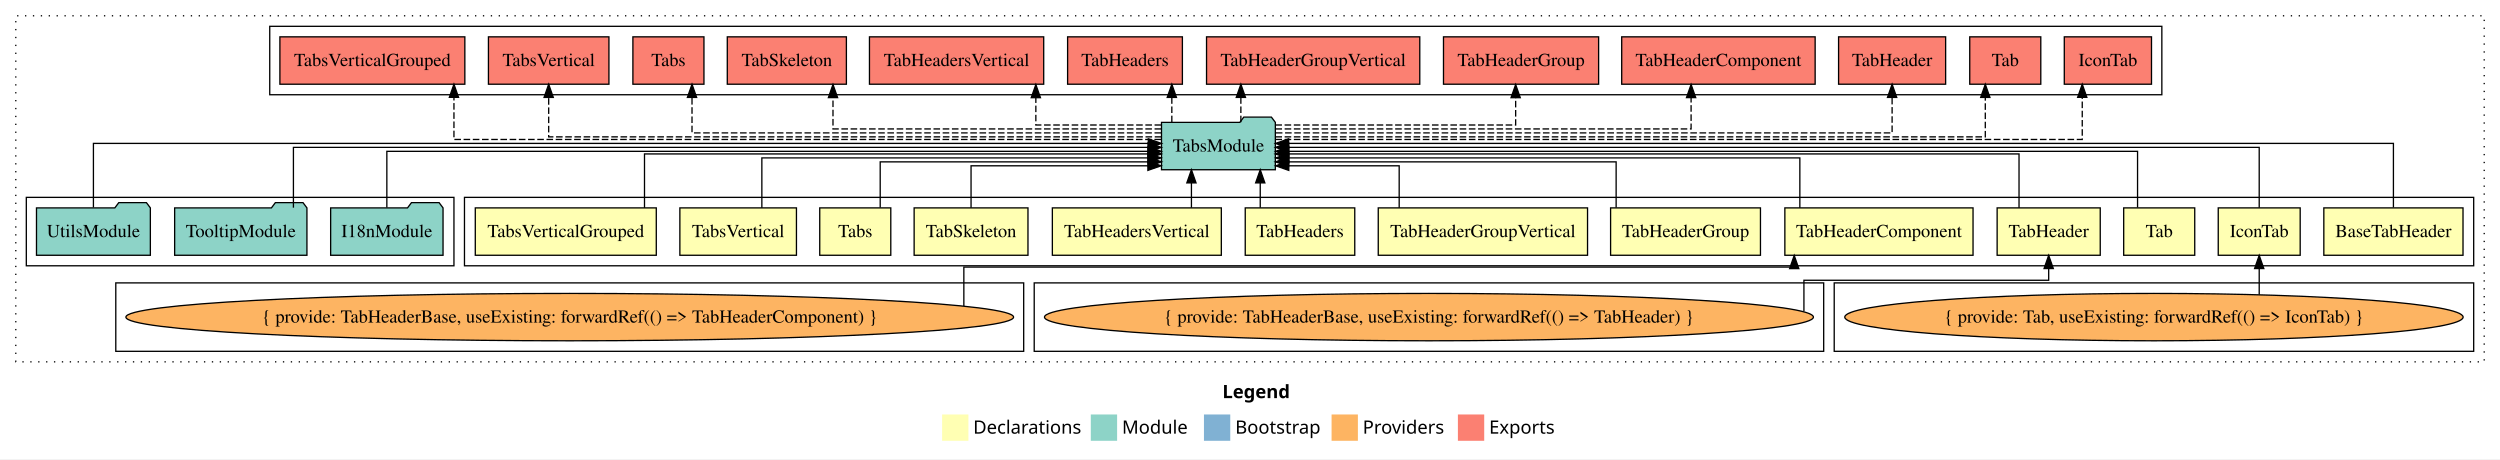
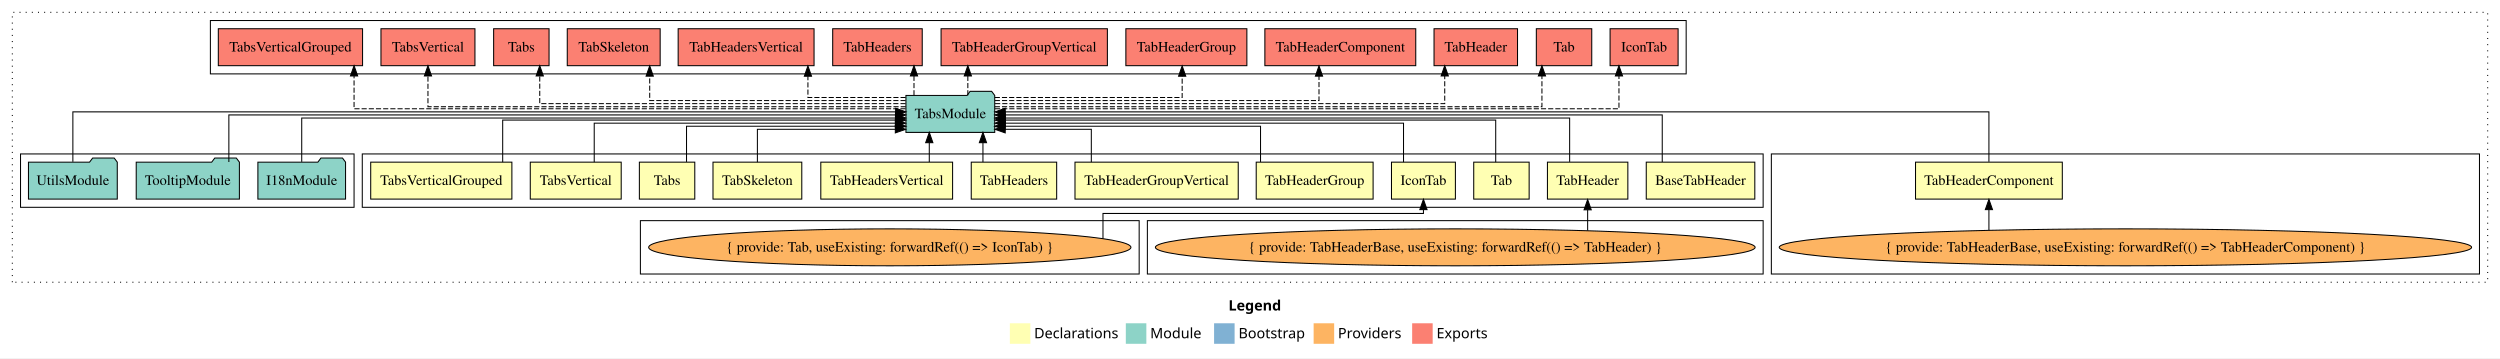
- <svg xmlns="http://www.w3.org/2000/svg" width="1900pt" height="349pt" viewBox="0.00 0.00 1900.00 349.00">
+ <svg xmlns="http://www.w3.org/2000/svg" width="2436pt" height="349pt" viewBox="0.00 0.00 2436.00 349.00">
  <g id="graph0" class="graph" transform="scale(1 1) rotate(0) translate(4 345)">
-     <polygon fill="white" stroke="transparent" points="-4,4 -4,-345 1896,-345 1896,4 -4,4" />
-     <text text-anchor="start" x="925.01" y="-42.4" font-family="Times-12" font-weight="bold" font-size="14.00">Legend</text>
-     <polygon fill="#ffffb3" stroke="transparent" points="712,-10 712,-30 732,-30 732,-10 712,-10" />
-     <text text-anchor="start" x="735.63" y="-15.4" font-family="Times-12" font-size="14.00">  Declarations</text>
-     <polygon fill="#8dd3c7" stroke="transparent" points="825,-10 825,-30 845,-30 845,-10 825,-10" />
-     <text text-anchor="start" x="848.73" y="-15.4" font-family="Times-12" font-size="14.00">  Module</text>
-     <polygon fill="#80b1d3" stroke="transparent" points="911,-10 911,-30 931,-30 931,-10 911,-10" />
-     <text text-anchor="start" x="934.78" y="-15.4" font-family="Times-12" font-size="14.00">  Bootstrap</text>
-     <polygon fill="#fdb462" stroke="transparent" points="1008,-10 1008,-30 1028,-30 1028,-10 1008,-10" />
-     <text text-anchor="start" x="1031.67" y="-15.4" font-family="Times-12" font-size="14.00">  Providers</text>
-     <polygon fill="#fb8072" stroke="transparent" points="1104,-10 1104,-30 1124,-30 1124,-10 1104,-10" />
-     <text text-anchor="start" x="1127.73" y="-15.4" font-family="Times-12" font-size="14.00">  Exports</text>
+     <polygon fill="white" stroke="transparent" points="-4,4 -4,-345 2432,-345 2432,4 -4,4" />
+     <text text-anchor="start" x="1193.01" y="-42.4" font-family="Times-12" font-weight="bold" font-size="14.00">Legend</text>
+     <polygon fill="#ffffb3" stroke="transparent" points="980,-10 980,-30 1000,-30 1000,-10 980,-10" />
+     <text text-anchor="start" x="1003.63" y="-15.4" font-family="Times-12" font-size="14.00">  Declarations</text>
+     <polygon fill="#8dd3c7" stroke="transparent" points="1093,-10 1093,-30 1113,-30 1113,-10 1093,-10" />
+     <text text-anchor="start" x="1116.73" y="-15.4" font-family="Times-12" font-size="14.00">  Module</text>
+     <polygon fill="#80b1d3" stroke="transparent" points="1179,-10 1179,-30 1199,-30 1199,-10 1179,-10" />
+     <text text-anchor="start" x="1202.78" y="-15.4" font-family="Times-12" font-size="14.00">  Bootstrap</text>
+     <polygon fill="#fdb462" stroke="transparent" points="1276,-10 1276,-30 1296,-30 1296,-10 1276,-10" />
+     <text text-anchor="start" x="1299.67" y="-15.4" font-family="Times-12" font-size="14.00">  Providers</text>
+     <polygon fill="#fb8072" stroke="transparent" points="1372,-10 1372,-30 1392,-30 1392,-10 1372,-10" />
+     <text text-anchor="start" x="1395.73" y="-15.4" font-family="Times-12" font-size="14.00">  Exports</text>
    <g id="clust1" class="cluster">
-       <polygon fill="none" stroke="black" stroke-dasharray="1,5" points="8,-70 8,-333 1884,-333 1884,-70 8,-70" />
+       <polygon fill="none" stroke="black" stroke-dasharray="1,5" points="8,-70 8,-333 2420,-333 2420,-70 8,-70" />
+     </g>
+     <g id="clust7" class="cluster">
+       <polygon fill="none" stroke="black" points="1722,-78 1722,-195 2412,-195 2412,-78 1722,-78" />
    </g>
    <g id="clust2" class="cluster">
-       <polygon fill="none" stroke="black" points="349,-143 349,-195 1876,-195 1876,-143 349,-143" />
-     </g>
-     <g id="clust4" class="cluster">
-       <polygon fill="none" stroke="black" points="1390,-78 1390,-130 1876,-130 1876,-78 1390,-78" />
-     </g>
-     <g id="clust6" class="cluster">
-       <polygon fill="none" stroke="black" points="782,-78 782,-130 1382,-130 1382,-78 782,-78" />
-     </g>
-     <g id="clust7" class="cluster">
-       <polygon fill="none" stroke="black" points="84,-78 84,-130 774,-130 774,-78 84,-78" />
+       <polygon fill="none" stroke="black" points="349,-143 349,-195 1714,-195 1714,-143 349,-143" />
    </g>
    <g id="clust17" class="cluster">
      <polygon fill="none" stroke="black" points="201,-273 201,-325 1639,-325 1639,-273 201,-273" />
    </g>
+     <g id="clust6" class="cluster">
+       <polygon fill="none" stroke="black" points="1114,-78 1114,-130 1714,-130 1714,-78 1114,-78" />
+     </g>
+     <g id="clust4" class="cluster">
+       <polygon fill="none" stroke="black" points="620,-78 620,-130 1106,-130 1106,-78 620,-78" />
+     </g>
    <g id="clust16" class="cluster">
      <polygon fill="none" stroke="black" points="16,-143 16,-195 341,-195 341,-143 16,-143" />
    </g>
    <g id="node1" class="node">
-       <polygon fill="#ffffb3" stroke="black" points="1867.89,-187 1762.11,-187 1762.11,-151 1867.89,-151 1867.89,-187" />
-       <text text-anchor="middle" x="1815" y="-164.8" font-family="Times,serif" font-size="14.00">BaseTabHeader</text>
+       <polygon fill="#ffffb3" stroke="black" points="1705.89,-187 1600.11,-187 1600.11,-151 1705.89,-151 1705.89,-187" />
+       <text text-anchor="middle" x="1653" y="-164.8" font-family="Times,serif" font-size="14.00">BaseTabHeader</text>
    </g>
    <g id="node14" class="node">
      <polygon fill="#8dd3c7" stroke="black" points="965.26,-252 962.26,-256 941.26,-256 938.26,-252 878.74,-252 878.74,-216 965.26,-216 965.26,-252" />
      <text text-anchor="middle" x="922" y="-229.8" font-family="Times,serif" font-size="14.00">TabsModule</text>
    </g>
    <g id="edge1" class="edge">
-       <path fill="none" stroke="black" d="M1815,-187.31C1815,-207.15 1815,-236 1815,-236 1815,-236 975.37,-236 975.37,-236" />
-       <polygon fill="black" stroke="black" points="975.37,-232.5 965.37,-236 975.37,-239.5 975.37,-232.5" />
+       <path fill="none" stroke="black" d="M1615.69,-187.17C1615.69,-206.09 1615.69,-233 1615.69,-233 1615.69,-233 975.39,-233 975.39,-233" />
+       <polygon fill="black" stroke="black" points="975.39,-229.5 965.39,-233 975.39,-236.5 975.39,-229.5" />
    </g>
    <g id="node2" class="node">
-       <polygon fill="#ffffb3" stroke="black" points="1744.14,-187 1681.86,-187 1681.86,-151 1744.14,-151 1744.14,-187" />
-       <text text-anchor="middle" x="1713" y="-164.8" font-family="Times,serif" font-size="14.00">IconTab</text>
+       <polygon fill="#ffffb3" stroke="black" points="1414.14,-187 1351.86,-187 1351.86,-151 1414.14,-151 1414.14,-187" />
+       <text text-anchor="middle" x="1383" y="-164.8" font-family="Times,serif" font-size="14.00">IconTab</text>
    </g>
    <g id="edge2" class="edge">
-       <path fill="none" stroke="black" d="M1713,-187.17C1713,-206.09 1713,-233 1713,-233 1713,-233 975.37,-233 975.37,-233" />
-       <polygon fill="black" stroke="black" points="975.37,-229.5 965.37,-233 975.37,-236.5 975.37,-229.5" />
+       <path fill="none" stroke="black" d="M1363.59,-187.03C1363.59,-203.4 1363.59,-225 1363.59,-225 1363.59,-225 975.55,-225 975.55,-225" />
+       <polygon fill="black" stroke="black" points="975.55,-221.5 965.55,-225 975.55,-228.5 975.55,-221.5" />
    </g>
    <g id="node3" class="node">
-       <polygon fill="#ffffb3" stroke="black" points="1664,-187 1610,-187 1610,-151 1664,-151 1664,-187" />
-       <text text-anchor="middle" x="1637" y="-164.8" font-family="Times,serif" font-size="14.00">Tab</text>
+       <polygon fill="#ffffb3" stroke="black" points="1486,-187 1432,-187 1432,-151 1486,-151 1486,-187" />
+       <text text-anchor="middle" x="1459" y="-164.8" font-family="Times,serif" font-size="14.00">Tab</text>
    </g>
    <g id="edge4" class="edge">
-       <path fill="none" stroke="black" d="M1620.54,-187.3C1620.54,-205.27 1620.54,-230 1620.54,-230 1620.54,-230 975.43,-230 975.43,-230" />
-       <polygon fill="black" stroke="black" points="975.43,-226.5 965.43,-230 975.43,-233.5 975.43,-226.5" />
+       <path fill="none" stroke="black" d="M1453.42,-187.02C1453.42,-204.37 1453.42,-228 1453.42,-228 1453.42,-228 975.49,-228 975.49,-228" />
+       <polygon fill="black" stroke="black" points="975.49,-224.5 965.49,-228 975.49,-231.5 975.49,-224.5" />
    </g>
    <g id="node4" class="node">
-       <polygon fill="#ffffb3" stroke="black" points="1592.18,-187 1513.82,-187 1513.82,-151 1592.18,-151 1592.18,-187" />
-       <text text-anchor="middle" x="1553" y="-164.8" font-family="Times,serif" font-size="14.00">TabHeader</text>
+       <polygon fill="#ffffb3" stroke="black" points="1582.18,-187 1503.82,-187 1503.82,-151 1582.18,-151 1582.18,-187" />
+       <text text-anchor="middle" x="1543" y="-164.8" font-family="Times,serif" font-size="14.00">TabHeader</text>
    </g>
    <g id="edge5" class="edge">
-       <path fill="none" stroke="black" d="M1530.46,-187.02C1530.46,-204.37 1530.46,-228 1530.46,-228 1530.46,-228 975.27,-228 975.27,-228" />
-       <polygon fill="black" stroke="black" points="975.27,-224.5 965.27,-228 975.27,-231.5 975.27,-224.5" />
+       <path fill="none" stroke="black" d="M1525.46,-187.3C1525.46,-205.27 1525.46,-230 1525.46,-230 1525.46,-230 975.4,-230 975.4,-230" />
+       <polygon fill="black" stroke="black" points="975.4,-226.5 965.4,-230 975.4,-233.5 975.4,-226.5" />
    </g>
    <g id="node5" class="node">
-       <polygon fill="#ffffb3" stroke="black" points="1495.51,-187 1352.49,-187 1352.49,-151 1495.51,-151 1495.51,-187" />
-       <text text-anchor="middle" x="1424" y="-164.8" font-family="Times,serif" font-size="14.00">TabHeaderComponent</text>
+       <polygon fill="#ffffb3" stroke="black" points="2005.51,-187 1862.49,-187 1862.49,-151 2005.51,-151 2005.51,-187" />
+       <text text-anchor="middle" x="1934" y="-164.8" font-family="Times,serif" font-size="14.00">TabHeaderComponent</text>
    </g>
    <g id="edge7" class="edge">
-       <path fill="none" stroke="black" d="M1363.88,-187.03C1363.88,-203.4 1363.88,-225 1363.88,-225 1363.88,-225 975.58,-225 975.58,-225" />
-       <polygon fill="black" stroke="black" points="975.58,-221.5 965.58,-225 975.58,-228.5 975.58,-221.5" />
+       <path fill="none" stroke="black" d="M1934,-187.31C1934,-207.15 1934,-236 1934,-236 1934,-236 975.48,-236 975.48,-236" />
+       <polygon fill="black" stroke="black" points="975.48,-232.5 965.48,-236 975.48,-239.5 975.48,-232.5" />
    </g>
    <g id="node6" class="node">
      <polygon fill="#ffffb3" stroke="black" points="1333.95,-187 1220.05,-187 1220.05,-151 1333.95,-151 1333.95,-187" />
      <text text-anchor="middle" x="1277" y="-164.8" font-family="Times,serif" font-size="14.00">TabHeaderGroup</text>
    </g>
    <g id="edge9" class="edge">
      <path fill="none" stroke="black" d="M1224.26,-187.24C1224.26,-202.57 1224.26,-222 1224.26,-222 1224.26,-222 975.31,-222 975.31,-222" />
      <polygon fill="black" stroke="black" points="975.31,-218.5 965.31,-222 975.31,-225.5 975.31,-218.5" />
    </g>
    <g id="node7" class="node">
      <polygon fill="#ffffb3" stroke="black" points="1202.53,-187 1043.47,-187 1043.47,-151 1202.53,-151 1202.53,-187" />
      <text text-anchor="middle" x="1123" y="-164.8" font-family="Times,serif" font-size="14.00">TabHeaderGroupVertical</text>
    </g>
    <g id="edge10" class="edge">
      <path fill="none" stroke="black" d="M1059.38,-187.05C1059.38,-201.37 1059.38,-219 1059.38,-219 1059.38,-219 975.47,-219 975.47,-219" />
      <polygon fill="black" stroke="black" points="975.47,-215.5 965.47,-219 975.47,-222.5 975.47,-215.5" />
    </g>
    <g id="node8" class="node">
      <polygon fill="#ffffb3" stroke="black" points="1025.62,-187 942.38,-187 942.38,-151 1025.62,-151 1025.62,-187" />
      <text text-anchor="middle" x="984" y="-164.8" font-family="Times,serif" font-size="14.00">TabHeaders</text>
    </g>
    <g id="edge11" class="edge">
      <path fill="none" stroke="black" d="M953.78,-187.11C953.78,-187.11 953.78,-205.99 953.78,-205.99" />
      <polygon fill="black" stroke="black" points="950.28,-205.99 953.78,-215.99 957.28,-205.99 950.28,-205.99" />
    </g>
    <g id="node9" class="node">
      <polygon fill="#ffffb3" stroke="black" points="924.21,-187 795.79,-187 795.79,-151 924.21,-151 924.21,-187" />
      <text text-anchor="middle" x="860" y="-164.8" font-family="Times,serif" font-size="14.00">TabHeadersVertical</text>
    </g>
    <g id="edge12" class="edge">
      <path fill="none" stroke="black" d="M901.49,-187.11C901.49,-187.11 901.49,-205.99 901.49,-205.99" />
      <polygon fill="black" stroke="black" points="897.99,-205.99 901.49,-215.99 904.99,-205.99 897.99,-205.99" />
    </g>
    <g id="node10" class="node">
      <polygon fill="#ffffb3" stroke="black" points="777.26,-187 690.74,-187 690.74,-151 777.26,-151 777.26,-187" />
      <text text-anchor="middle" x="734" y="-164.8" font-family="Times,serif" font-size="14.00">TabSkeleton</text>
    </g>
    <g id="edge13" class="edge">
      <path fill="none" stroke="black" d="M734,-187.05C734,-201.37 734,-219 734,-219 734,-219 868.4,-219 868.4,-219" />
      <polygon fill="black" stroke="black" points="868.4,-222.5 878.4,-219 868.4,-215.5 868.4,-222.5" />
    </g>
    <g id="node11" class="node">
      <polygon fill="#ffffb3" stroke="black" points="673,-187 619,-187 619,-151 673,-151 673,-187" />
      <text text-anchor="middle" x="646" y="-164.8" font-family="Times,serif" font-size="14.00">Tabs</text>
    </g>
    <g id="edge14" class="edge">
      <path fill="none" stroke="black" d="M664.95,-187.24C664.95,-202.57 664.95,-222 664.95,-222 664.95,-222 868.69,-222 868.69,-222" />
      <polygon fill="black" stroke="black" points="868.69,-225.5 878.69,-222 868.69,-218.5 868.69,-225.5" />
    </g>
    <g id="node12" class="node">
      <polygon fill="#ffffb3" stroke="black" points="601.3,-187 512.7,-187 512.7,-151 601.3,-151 601.3,-187" />
      <text text-anchor="middle" x="557" y="-164.8" font-family="Times,serif" font-size="14.00">TabsVertical</text>
    </g>
    <g id="edge15" class="edge">
      <path fill="none" stroke="black" d="M575.01,-187.03C575.01,-203.4 575.01,-225 575.01,-225 575.01,-225 868.4,-225 868.4,-225" />
      <polygon fill="black" stroke="black" points="868.4,-228.5 878.4,-225 868.4,-221.5 868.4,-228.5" />
    </g>
    <g id="node13" class="node">
      <polygon fill="#ffffb3" stroke="black" points="494.78,-187 357.22,-187 357.22,-151 494.78,-151 494.78,-187" />
      <text text-anchor="middle" x="426" y="-164.8" font-family="Times,serif" font-size="14.00">TabsVerticalGrouped</text>
    </g>
    <g id="edge16" class="edge">
      <path fill="none" stroke="black" d="M485.82,-187.02C485.82,-204.37 485.82,-228 485.82,-228 485.82,-228 868.58,-228 868.58,-228" />
      <polygon fill="black" stroke="black" points="868.58,-231.5 878.58,-228 868.58,-224.5 868.58,-231.5" />
    </g>
    <g id="node21" class="node">
      <polygon fill="#fb8072" stroke="black" points="1631.14,-317 1564.86,-317 1564.86,-281 1631.14,-281 1631.14,-317" />
      <text text-anchor="middle" x="1598" y="-294.8" font-family="Times,serif" font-size="14.00">IconTab </text>
    </g>
    <g id="edge20" class="edge">
-       <path fill="none" stroke="black" stroke-dasharray="5,2" d="M965.33,-239C1111.67,-239 1578.51,-239 1578.51,-239 1578.51,-239 1578.51,-271 1578.51,-271" />
-       <polygon fill="black" stroke="black" points="1575.01,-271 1578.51,-281 1582.01,-271 1575.01,-271" />
+       <path fill="none" stroke="black" stroke-dasharray="5,2" d="M965.51,-239C1111.3,-239 1573.51,-239 1573.51,-239 1573.51,-239 1573.51,-271 1573.51,-271" />
+       <polygon fill="black" stroke="black" points="1570.01,-271 1573.51,-281 1577.01,-271 1570.01,-271" />
    </g>
    <g id="node22" class="node">
      <polygon fill="#fb8072" stroke="black" points="1547,-317 1493,-317 1493,-281 1547,-281 1547,-317" />
      <text text-anchor="middle" x="1520" y="-294.8" font-family="Times,serif" font-size="14.00">Tab </text>
    </g>
    <g id="edge21" class="edge">
-       <path fill="none" stroke="black" stroke-dasharray="5,2" d="M965.33,-241C1100.4,-241 1504.83,-241 1504.83,-241 1504.83,-241 1504.83,-270.97 1504.83,-270.97" />
-       <polygon fill="black" stroke="black" points="1501.33,-270.97 1504.83,-280.97 1508.33,-270.97 1501.33,-270.97" />
+       <path fill="none" stroke="black" stroke-dasharray="5,2" d="M965.33,-241C1099.39,-241 1498.46,-241 1498.46,-241 1498.46,-241 1498.46,-270.97 1498.46,-270.97" />
+       <polygon fill="black" stroke="black" points="1494.96,-270.97 1498.46,-280.97 1501.96,-270.97 1494.96,-270.97" />
    </g>
    <g id="node23" class="node">
      <polygon fill="#fb8072" stroke="black" points="1474.68,-317 1393.32,-317 1393.32,-281 1474.68,-281 1474.68,-317" />
      <text text-anchor="middle" x="1434" y="-294.8" font-family="Times,serif" font-size="14.00">TabHeader </text>
    </g>
    <g id="edge22" class="edge">
-       <path fill="none" stroke="black" stroke-dasharray="5,2" d="M965.65,-244C1089.47,-244 1434,-244 1434,-244 1434,-244 1434,-270.99 1434,-270.99" />
-       <polygon fill="black" stroke="black" points="1430.5,-270.99 1434,-280.99 1437.5,-270.99 1430.5,-270.99" />
+       <path fill="none" stroke="black" stroke-dasharray="5,2" d="M965.6,-244C1084.19,-244 1403.74,-244 1403.74,-244 1403.74,-244 1403.74,-270.99 1403.74,-270.99" />
+       <polygon fill="black" stroke="black" points="1400.24,-270.99 1403.74,-280.99 1407.24,-270.99 1400.24,-270.99" />
    </g>
    <g id="node24" class="node">
      <polygon fill="#fb8072" stroke="black" points="1375.51,-317 1228.49,-317 1228.49,-281 1375.51,-281 1375.51,-317" />
      <text text-anchor="middle" x="1302" y="-294.8" font-family="Times,serif" font-size="14.00">TabHeaderComponent </text>
    </g>
    <g id="edge23" class="edge">
      <path fill="none" stroke="black" stroke-dasharray="5,2" d="M965.33,-247C1060.88,-247 1281.23,-247 1281.23,-247 1281.23,-247 1281.23,-270.81 1281.23,-270.81" />
      <polygon fill="black" stroke="black" points="1277.73,-270.81 1281.23,-280.81 1284.73,-270.81 1277.73,-270.81" />
    </g>
    <g id="node25" class="node">
      <polygon fill="#fb8072" stroke="black" points="1210.95,-317 1093.05,-317 1093.05,-281 1210.95,-281 1210.95,-317" />
      <text text-anchor="middle" x="1152" y="-294.8" font-family="Times,serif" font-size="14.00">TabHeaderGroup </text>
    </g>
    <g id="edge24" class="edge">
      <path fill="none" stroke="black" stroke-dasharray="5,2" d="M965.29,-250C1030.88,-250 1147.9,-250 1147.9,-250 1147.9,-250 1147.9,-270.75 1147.9,-270.75" />
      <polygon fill="black" stroke="black" points="1144.4,-270.75 1147.9,-280.75 1151.4,-270.75 1144.4,-270.75" />
    </g>
    <g id="node26" class="node">
      <polygon fill="#fb8072" stroke="black" points="1075.03,-317 912.97,-317 912.97,-281 1075.03,-281 1075.03,-317" />
      <text text-anchor="middle" x="994" y="-294.8" font-family="Times,serif" font-size="14.00">TabHeaderGroupVertical </text>
    </g>
    <g id="edge25" class="edge">
      <path fill="none" stroke="black" stroke-dasharray="5,2" d="M939.06,-252.11C939.06,-252.11 939.06,-270.99 939.06,-270.99" />
      <polygon fill="black" stroke="black" points="935.56,-270.99 939.06,-280.99 942.56,-270.99 935.56,-270.99" />
    </g>
    <g id="node27" class="node">
      <polygon fill="#fb8072" stroke="black" points="894.62,-317 807.38,-317 807.38,-281 894.62,-281 894.62,-317" />
      <text text-anchor="middle" x="851" y="-294.8" font-family="Times,serif" font-size="14.00">TabHeaders </text>
    </g>
    <g id="edge26" class="edge">
      <path fill="none" stroke="black" stroke-dasharray="5,2" d="M886.59,-252.11C886.59,-252.11 886.59,-270.99 886.59,-270.99" />
      <polygon fill="black" stroke="black" points="883.09,-270.99 886.59,-280.99 890.09,-270.99 883.09,-270.99" />
    </g>
    <g id="node28" class="node">
      <polygon fill="#fb8072" stroke="black" points="789.21,-317 656.79,-317 656.79,-281 789.21,-281 789.21,-317" />
      <text text-anchor="middle" x="723" y="-294.8" font-family="Times,serif" font-size="14.00">TabHeadersVertical </text>
    </g>
    <g id="edge27" class="edge">
      <path fill="none" stroke="black" stroke-dasharray="5,2" d="M878.48,-250C837.78,-250 783.24,-250 783.24,-250 783.24,-250 783.24,-270.75 783.24,-270.75" />
      <polygon fill="black" stroke="black" points="779.74,-270.75 783.24,-280.75 786.74,-270.75 779.74,-270.75" />
    </g>
    <g id="node29" class="node">
      <polygon fill="#fb8072" stroke="black" points="639.26,-317 548.74,-317 548.74,-281 639.26,-281 639.26,-317" />
      <text text-anchor="middle" x="594" y="-294.8" font-family="Times,serif" font-size="14.00">TabSkeleton </text>
    </g>
    <g id="edge28" class="edge">
      <path fill="none" stroke="black" stroke-dasharray="5,2" d="M878.46,-247C796.86,-247 629.07,-247 629.07,-247 629.07,-247 629.07,-270.81 629.07,-270.81" />
      <polygon fill="black" stroke="black" points="625.57,-270.81 629.07,-280.81 632.57,-270.81 625.57,-270.81" />
    </g>
    <g id="node30" class="node">
      <polygon fill="#fb8072" stroke="black" points="531,-317 477,-317 477,-281 531,-281 531,-317" />
      <text text-anchor="middle" x="504" y="-294.8" font-family="Times,serif" font-size="14.00">Tabs </text>
    </g>
    <g id="edge29" class="edge">
      <path fill="none" stroke="black" stroke-dasharray="5,2" d="M878.42,-244C774.73,-244 521.93,-244 521.93,-244 521.93,-244 521.93,-270.99 521.93,-270.99" />
      <polygon fill="black" stroke="black" points="518.43,-270.99 521.93,-280.99 525.43,-270.99 518.43,-270.99" />
    </g>
    <g id="node31" class="node">
      <polygon fill="#fb8072" stroke="black" points="458.79,-317 367.21,-317 367.21,-281 458.79,-281 458.79,-317" />
      <text text-anchor="middle" x="413" y="-294.8" font-family="Times,serif" font-size="14.00">TabsVertical </text>
    </g>
    <g id="edge30" class="edge">
      <path fill="none" stroke="black" stroke-dasharray="5,2" d="M878.6,-241C755.51,-241 413,-241 413,-241 413,-241 413,-270.97 413,-270.97" />
      <polygon fill="black" stroke="black" points="409.5,-270.97 413,-280.97 416.5,-270.97 409.5,-270.97" />
    </g>
    <g id="node32" class="node">
      <polygon fill="#fb8072" stroke="black" points="349.28,-317 208.72,-317 208.72,-281 349.28,-281 349.28,-317" />
      <text text-anchor="middle" x="279" y="-294.8" font-family="Times,serif" font-size="14.00">TabsVerticalGrouped </text>
    </g>
    <g id="edge31" class="edge">
      <path fill="none" stroke="black" stroke-dasharray="5,2" d="M878.33,-239C743.21,-239 341,-239 341,-239 341,-239 341,-271 341,-271" />
      <polygon fill="black" stroke="black" points="337.5,-271 341,-281 344.5,-271 337.5,-271" />
    </g>
    <g id="node15" class="node">
-       <ellipse fill="#fdb462" stroke="black" cx="1633" cy="-104" rx="234.97" ry="18" />
-       <text text-anchor="middle" x="1633" y="-99.8" font-family="Times,serif" font-size="14.00">{ provide: Tab, useExisting: forwardRef(() =&gt; IconTab) }</text>
+       <ellipse fill="#fdb462" stroke="black" cx="863" cy="-104" rx="234.97" ry="18" />
+       <text text-anchor="middle" x="863" y="-99.8" font-family="Times,serif" font-size="14.00">{ provide: Tab, useExisting: forwardRef(() =&gt; IconTab) }</text>
    </g>
    <g id="edge3" class="edge">
-       <path fill="none" stroke="black" d="M1713,-121.08C1713,-121.08 1713,-140.9 1713,-140.9" />
-       <polygon fill="black" stroke="black" points="1709.5,-140.9 1713,-150.9 1716.5,-140.9 1709.5,-140.9" />
+       <path fill="none" stroke="black" d="M1070.74,-112.67C1070.74,-122.45 1070.74,-137 1070.74,-137 1070.74,-137 1383,-137 1383,-137 1383,-137 1383,-140.76 1383,-140.76" />
+       <polygon fill="black" stroke="black" points="1379.5,-140.76 1383,-150.76 1386.5,-140.76 1379.5,-140.76" />
    </g>
    <g id="node16" class="node">
-       <ellipse fill="#fdb462" stroke="black" cx="1082" cy="-104" rx="292.19" ry="18" />
-       <text text-anchor="middle" x="1082" y="-99.8" font-family="Times,serif" font-size="14.00">{ provide: TabHeaderBase, useExisting: forwardRef(() =&gt; TabHeader) }</text>
+       <ellipse fill="#fdb462" stroke="black" cx="1414" cy="-104" rx="292.19" ry="18" />
+       <text text-anchor="middle" x="1414" y="-99.8" font-family="Times,serif" font-size="14.00">{ provide: TabHeaderBase, useExisting: forwardRef(() =&gt; TabHeader) }</text>
    </g>
    <g id="edge6" class="edge">
-       <path fill="none" stroke="black" d="M1366.98,-108.38C1366.98,-116.25 1366.98,-132 1366.98,-132 1366.98,-132 1553,-132 1553,-132 1553,-132 1553,-140.93 1553,-140.93" />
-       <polygon fill="black" stroke="black" points="1549.5,-140.93 1553,-150.93 1556.5,-140.93 1549.5,-140.93" />
+       <path fill="none" stroke="black" d="M1543,-120.4C1543,-120.4 1543,-140.54 1543,-140.54" />
+       <polygon fill="black" stroke="black" points="1539.5,-140.54 1543,-150.54 1546.5,-140.54 1539.5,-140.54" />
    </g>
    <g id="node17" class="node">
-       <ellipse fill="#fdb462" stroke="black" cx="429" cy="-104" rx="337.32" ry="18" />
-       <text text-anchor="middle" x="429" y="-99.8" font-family="Times,serif" font-size="14.00">{ provide: TabHeaderBase, useExisting: forwardRef(() =&gt; TabHeaderComponent) }</text>
+       <ellipse fill="#fdb462" stroke="black" cx="2067" cy="-104" rx="337.32" ry="18" />
+       <text text-anchor="middle" x="2067" y="-99.8" font-family="Times,serif" font-size="14.00">{ provide: TabHeaderBase, useExisting: forwardRef(() =&gt; TabHeaderComponent) }</text>
    </g>
    <g id="edge8" class="edge">
-       <path fill="none" stroke="black" d="M728.52,-112.43C728.52,-123.63 728.52,-142 728.52,-142 728.52,-142 1359.61,-142 1359.61,-142 1359.61,-142 1359.61,-142.88 1359.61,-142.88" />
-       <polygon fill="black" stroke="black" points="1356.11,-140.84 1359.61,-150.84 1363.11,-140.84 1356.11,-140.84" />
+       <path fill="none" stroke="black" d="M1934,-120.74C1934,-120.74 1934,-140.72 1934,-140.72" />
+       <polygon fill="black" stroke="black" points="1930.5,-140.72 1934,-150.72 1937.5,-140.72 1930.5,-140.72" />
    </g>
    <g id="node18" class="node">
      <polygon fill="#8dd3c7" stroke="black" points="332.71,-187 329.71,-191 308.71,-191 305.71,-187 247.29,-187 247.29,-151 332.71,-151 332.71,-187" />
      <text text-anchor="middle" x="290" y="-164.8" font-family="Times,serif" font-size="14.00">I18nModule</text>
    </g>
    <g id="edge17" class="edge">
      <path fill="none" stroke="black" d="M290,-187.3C290,-205.27 290,-230 290,-230 290,-230 868.56,-230 868.56,-230" />
      <polygon fill="black" stroke="black" points="868.56,-233.5 878.56,-230 868.56,-226.5 868.56,-233.5" />
    </g>
    <g id="node19" class="node">
      <polygon fill="#8dd3c7" stroke="black" points="229.27,-187 226.27,-191 205.27,-191 202.27,-187 128.73,-187 128.73,-151 229.27,-151 229.27,-187" />
      <text text-anchor="middle" x="179" y="-164.8" font-family="Times,serif" font-size="14.00">TooltipModule</text>
    </g>
    <g id="edge18" class="edge">
      <path fill="none" stroke="black" d="M219,-187.17C219,-206.09 219,-233 219,-233 219,-233 868.55,-233 868.55,-233" />
      <polygon fill="black" stroke="black" points="868.55,-236.5 878.55,-233 868.55,-229.5 868.55,-236.5" />
    </g>
    <g id="node20" class="node">
      <polygon fill="#8dd3c7" stroke="black" points="110.27,-187 107.27,-191 86.27,-191 83.27,-187 23.73,-187 23.73,-151 110.27,-151 110.27,-187" />
      <text text-anchor="middle" x="67" y="-164.8" font-family="Times,serif" font-size="14.00">UtilsModule</text>
    </g>
    <g id="edge19" class="edge">
      <path fill="none" stroke="black" d="M67,-187.31C67,-207.15 67,-236 67,-236 67,-236 868.72,-236 868.72,-236" />
      <polygon fill="black" stroke="black" points="868.72,-239.5 878.72,-236 868.72,-232.5 868.72,-239.5" />
    </g>
  </g>
</svg>
